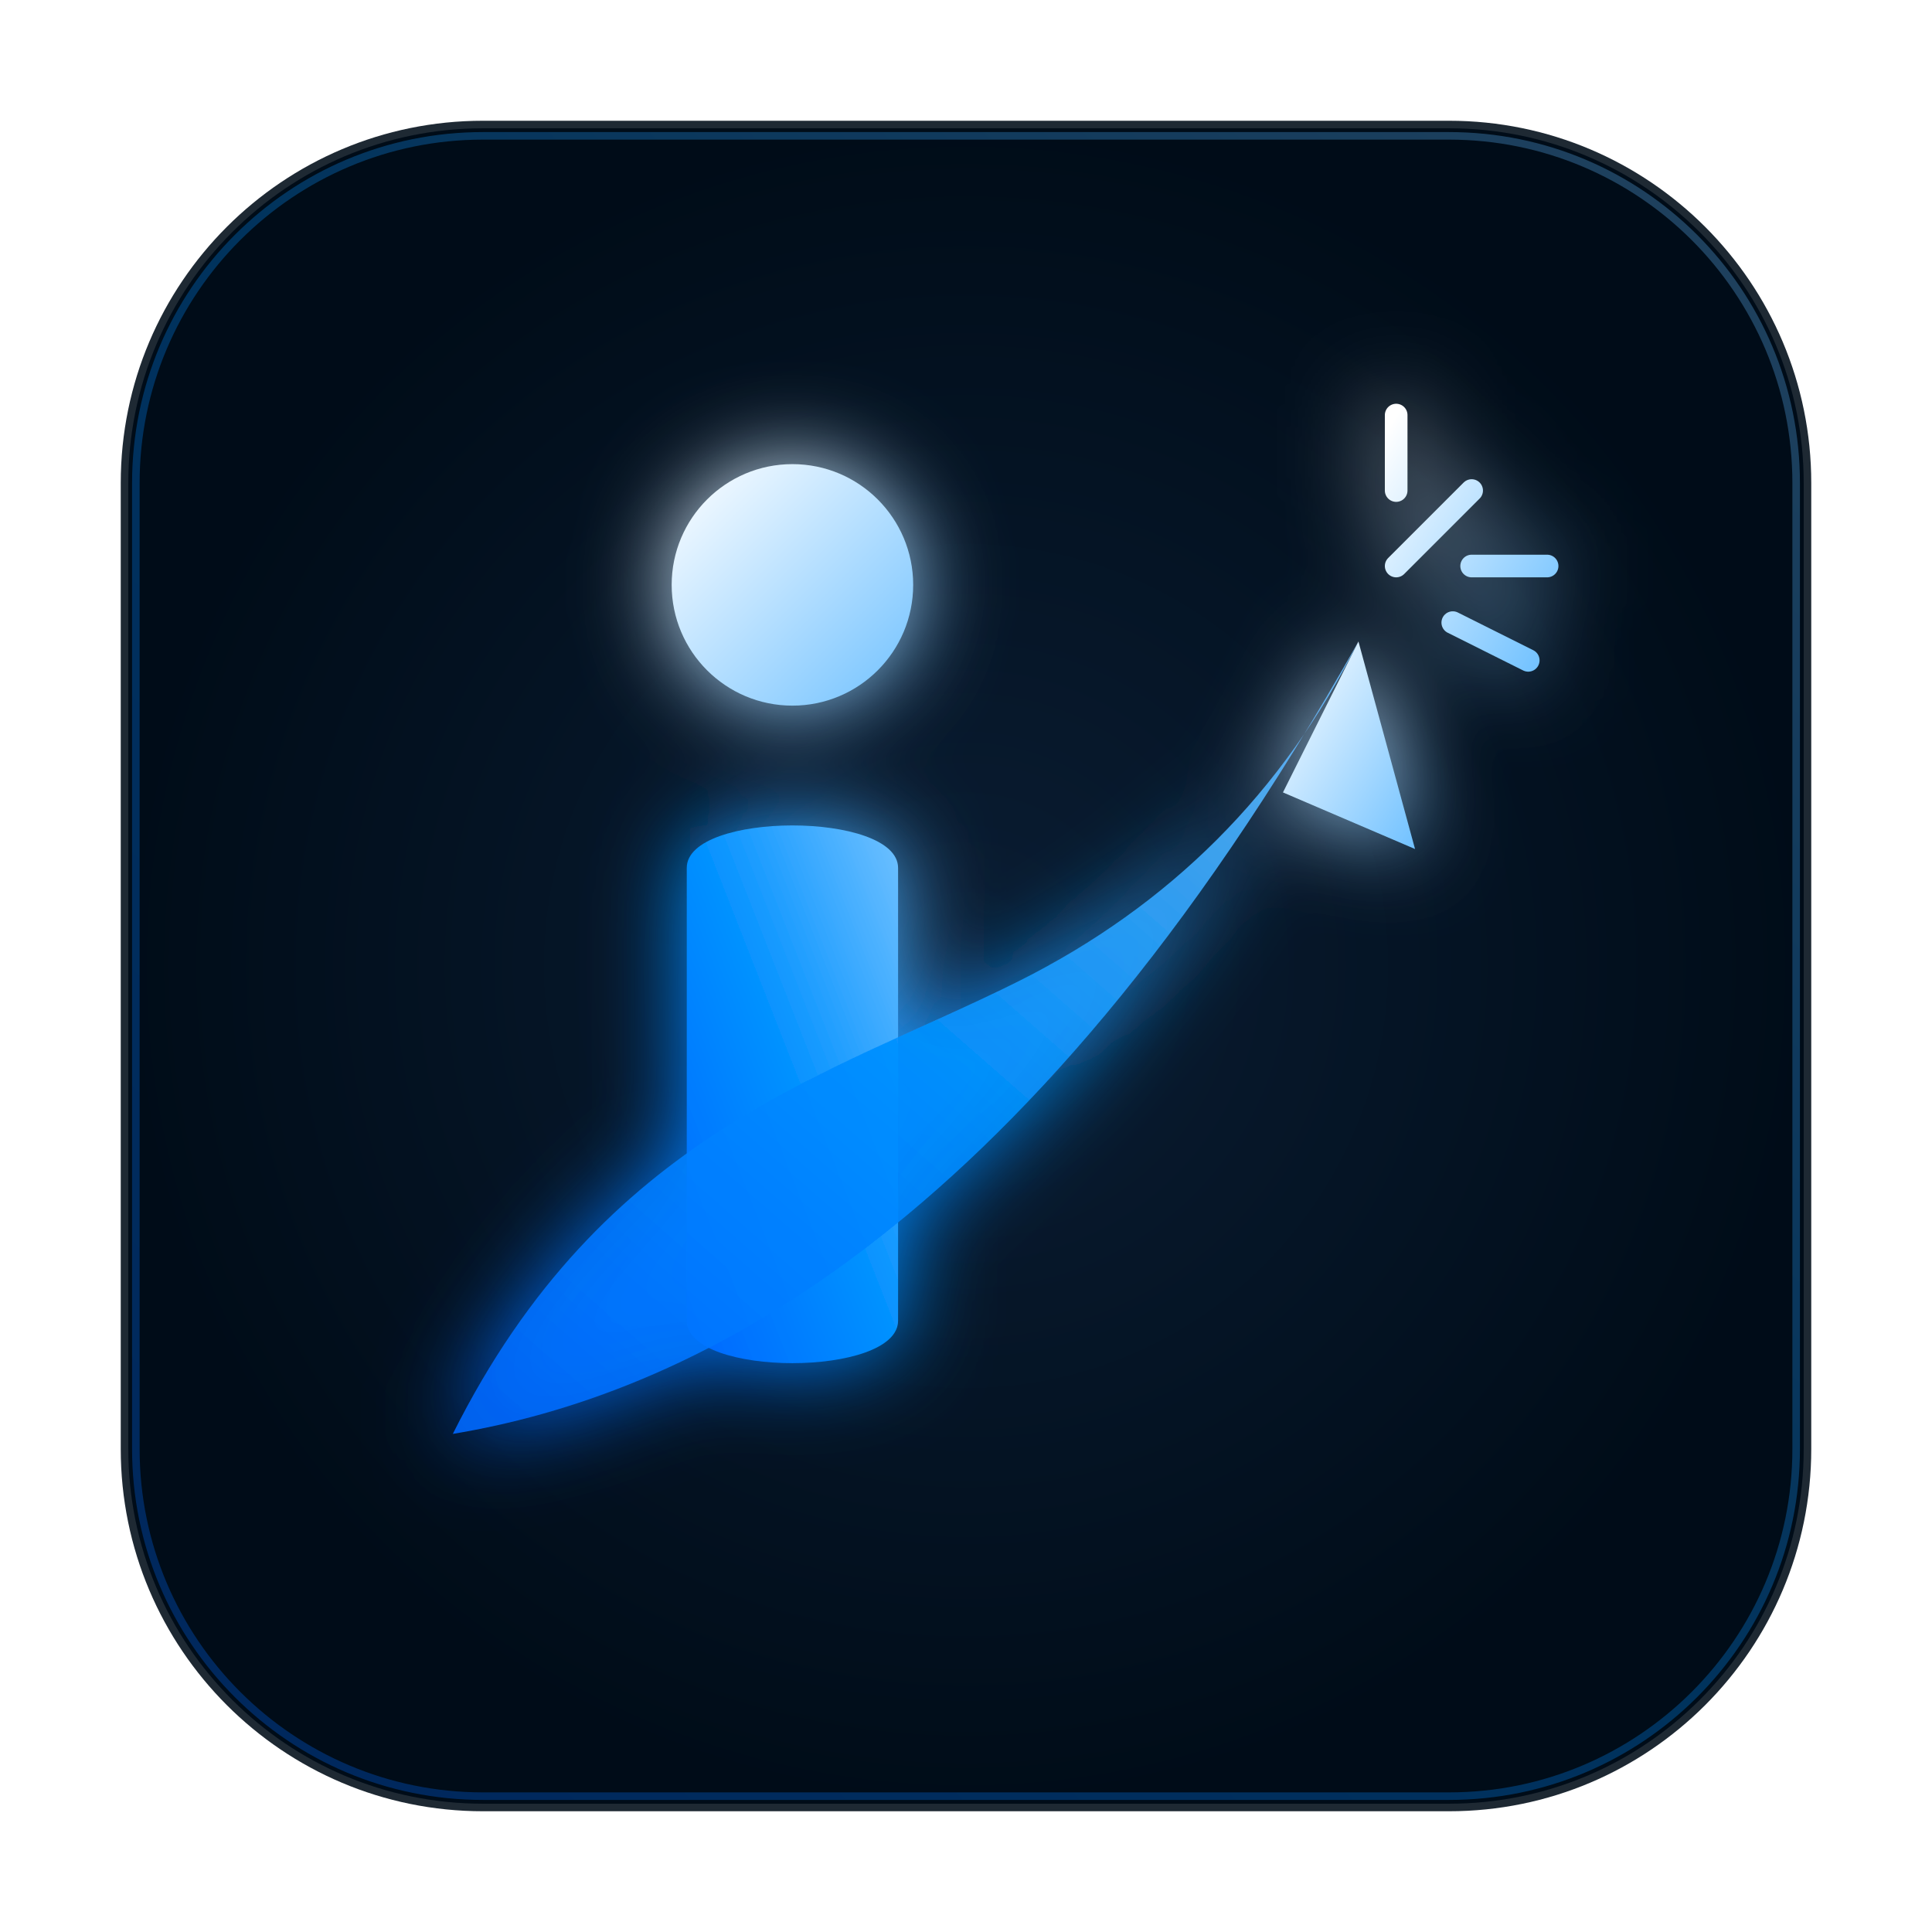
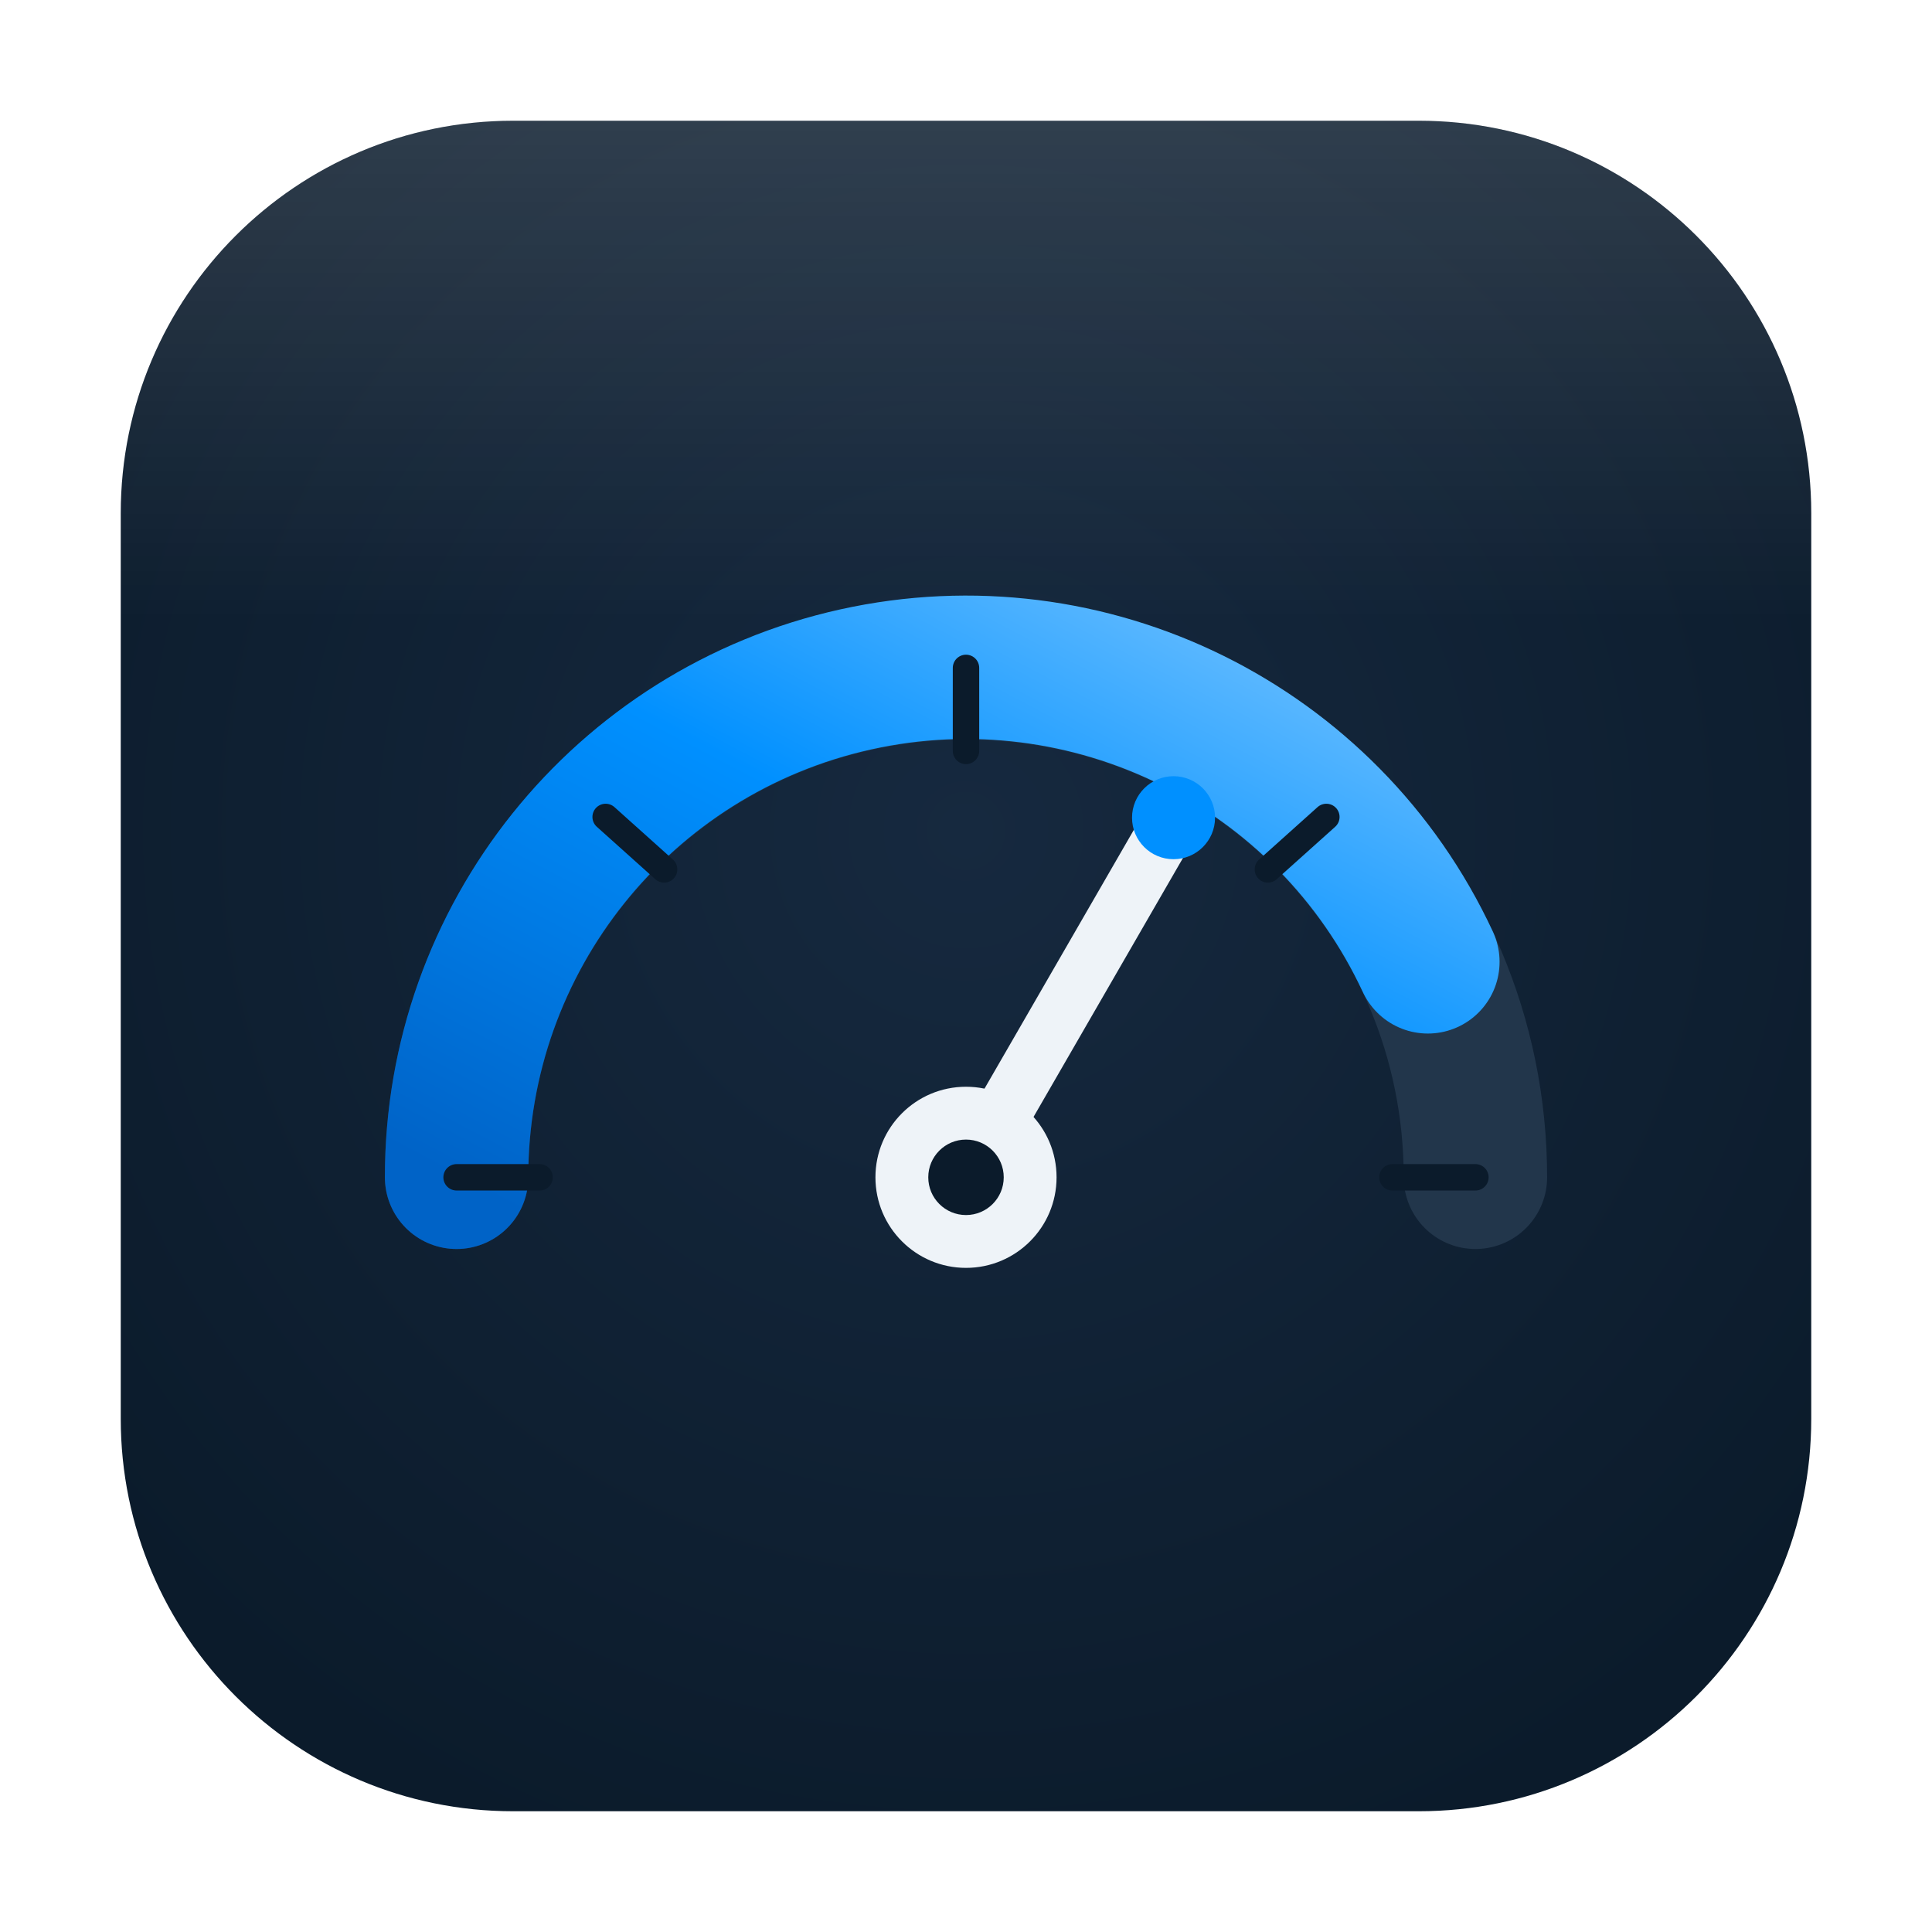
<svg xmlns="http://www.w3.org/2000/svg" viewBox="0 0 512 512" width="100%" height="100%">
  <defs>
-     <radialGradient id="bgGrad" cx="50%" cy="50%" r="50%">
-       <stop offset="0%" stop-color="#0a1d33" />
-       <stop offset="100%" stop-color="#000c18" />
+     <radialGradient id="bgGrad" cx="50%" cy="42%" r="65%">
+       <stop offset="0%" stop-color="#16293f" />
+       <stop offset="100%" stop-color="#0b1b2b" />
    </radialGradient>
-     <linearGradient id="primaryGrad" x1="0%" y1="100%" x2="100%" y2="0%">
-       <stop offset="0%" stop-color="#0066ff" />
-       <stop offset="50%" stop-color="#0090FF" />
-       <stop offset="100%" stop-color="#70C1FF" />
+     <linearGradient id="scoreGrad" x1="0%" y1="100%" x2="100%" y2="0%">
+       <stop offset="0%" stop-color="#0063c7" />
+       <stop offset="55%" stop-color="#0090ff" />
+       <stop offset="100%" stop-color="#70c1ff" />
    </linearGradient>
-     <linearGradient id="sparkGrad" x1="0%" y1="0%" x2="100%" y2="100%">
-       <stop offset="0%" stop-color="#ffffff" />
-       <stop offset="100%" stop-color="#70C1FF" />
+     <linearGradient id="glassGrad" x1="0%" y1="0%" x2="0%" y2="100%">
+       <stop offset="0%" stop-color="#ffffff" stop-opacity="0.14" />
+       <stop offset="35%" stop-color="#ffffff" stop-opacity="0" />
    </linearGradient>
-     <filter id="glow" x="-20%" y="-20%" width="140%" height="140%">
-       <feGaussianBlur stdDeviation="12" result="blur" />
-       <feComposite in="SourceGraphic" in2="blur" operator="over" />
-     </filter>
  </defs>
-   <rect x="32" y="32" width="448" height="448" rx="96" fill="url(#bgGrad)" stroke="rgba(255, 255, 255, 0.12)" stroke-width="4" />
-   <rect x="36" y="36" width="440" height="440" rx="92" fill="none" stroke="url(#primaryGrad)" stroke-width="2" opacity="0.3" />
-   <g filter="url(#glow)">
-     <circle cx="210" cy="155" r="32" fill="url(#sparkGrad)" />
-     <path d="M 182 230 C 182 215, 238 215, 238 230 L 238 350 C 238 365, 182 365, 182 350 Z" fill="url(#primaryGrad)" />
-     <path d="M 120 380 C 180 370, 270 330, 360 170 C 340 210, 310 240, 270 260 C 220 285, 160 300, 120 380 Z" fill="url(#primaryGrad)" opacity="0.9" />
-     <path d="M 360 170 L 375 225 L 340 210 Z" fill="url(#sparkGrad)" />
-     <path d="M 370 150 L 390 130 M 370 130 L 370 110 M 390 150 L 410 150 M 385 165 L 405 175" stroke="url(#sparkGrad)" stroke-width="6" stroke-linecap="round" />
+   <rect x="32" y="32" width="448" height="448" rx="104" fill="url(#bgGrad)" />
+   <rect x="32" y="32" width="448" height="380" rx="104" fill="url(#glassGrad)" />
+   <path d="M 121 312 A 135 135 0 0 1 391 312" fill="none" stroke="#22364b" stroke-width="38" stroke-linecap="round" />
+   <path d="M 121 312 A 135 135 0 0 1 378.4 254.9" fill="none" stroke="url(#scoreGrad)" stroke-width="38" stroke-linecap="round" />
+   <g stroke="#0b1b2b" stroke-width="7" stroke-linecap="round">
+     <line x1="121" y1="312" x2="143" y2="312" />
+     <line x1="160.5" y1="216.5" x2="176" y2="230.4" />
+     <line x1="256" y1="177" x2="256" y2="199" />
+     <line x1="351.5" y1="216.5" x2="336" y2="230.4" />
+     <line x1="391" y1="312" x2="369" y2="312" />
  </g>
+   <line x1="256" y1="312" x2="311" y2="216.7" stroke="#eef3f8" stroke-width="15" stroke-linecap="round" />
+   <circle cx="311" cy="216.7" r="11" fill="#0090ff" />
+   <circle cx="256" cy="312" r="24" fill="#eef3f8" />
+   <circle cx="256" cy="312" r="10" fill="#0b1b2b" />
</svg>
